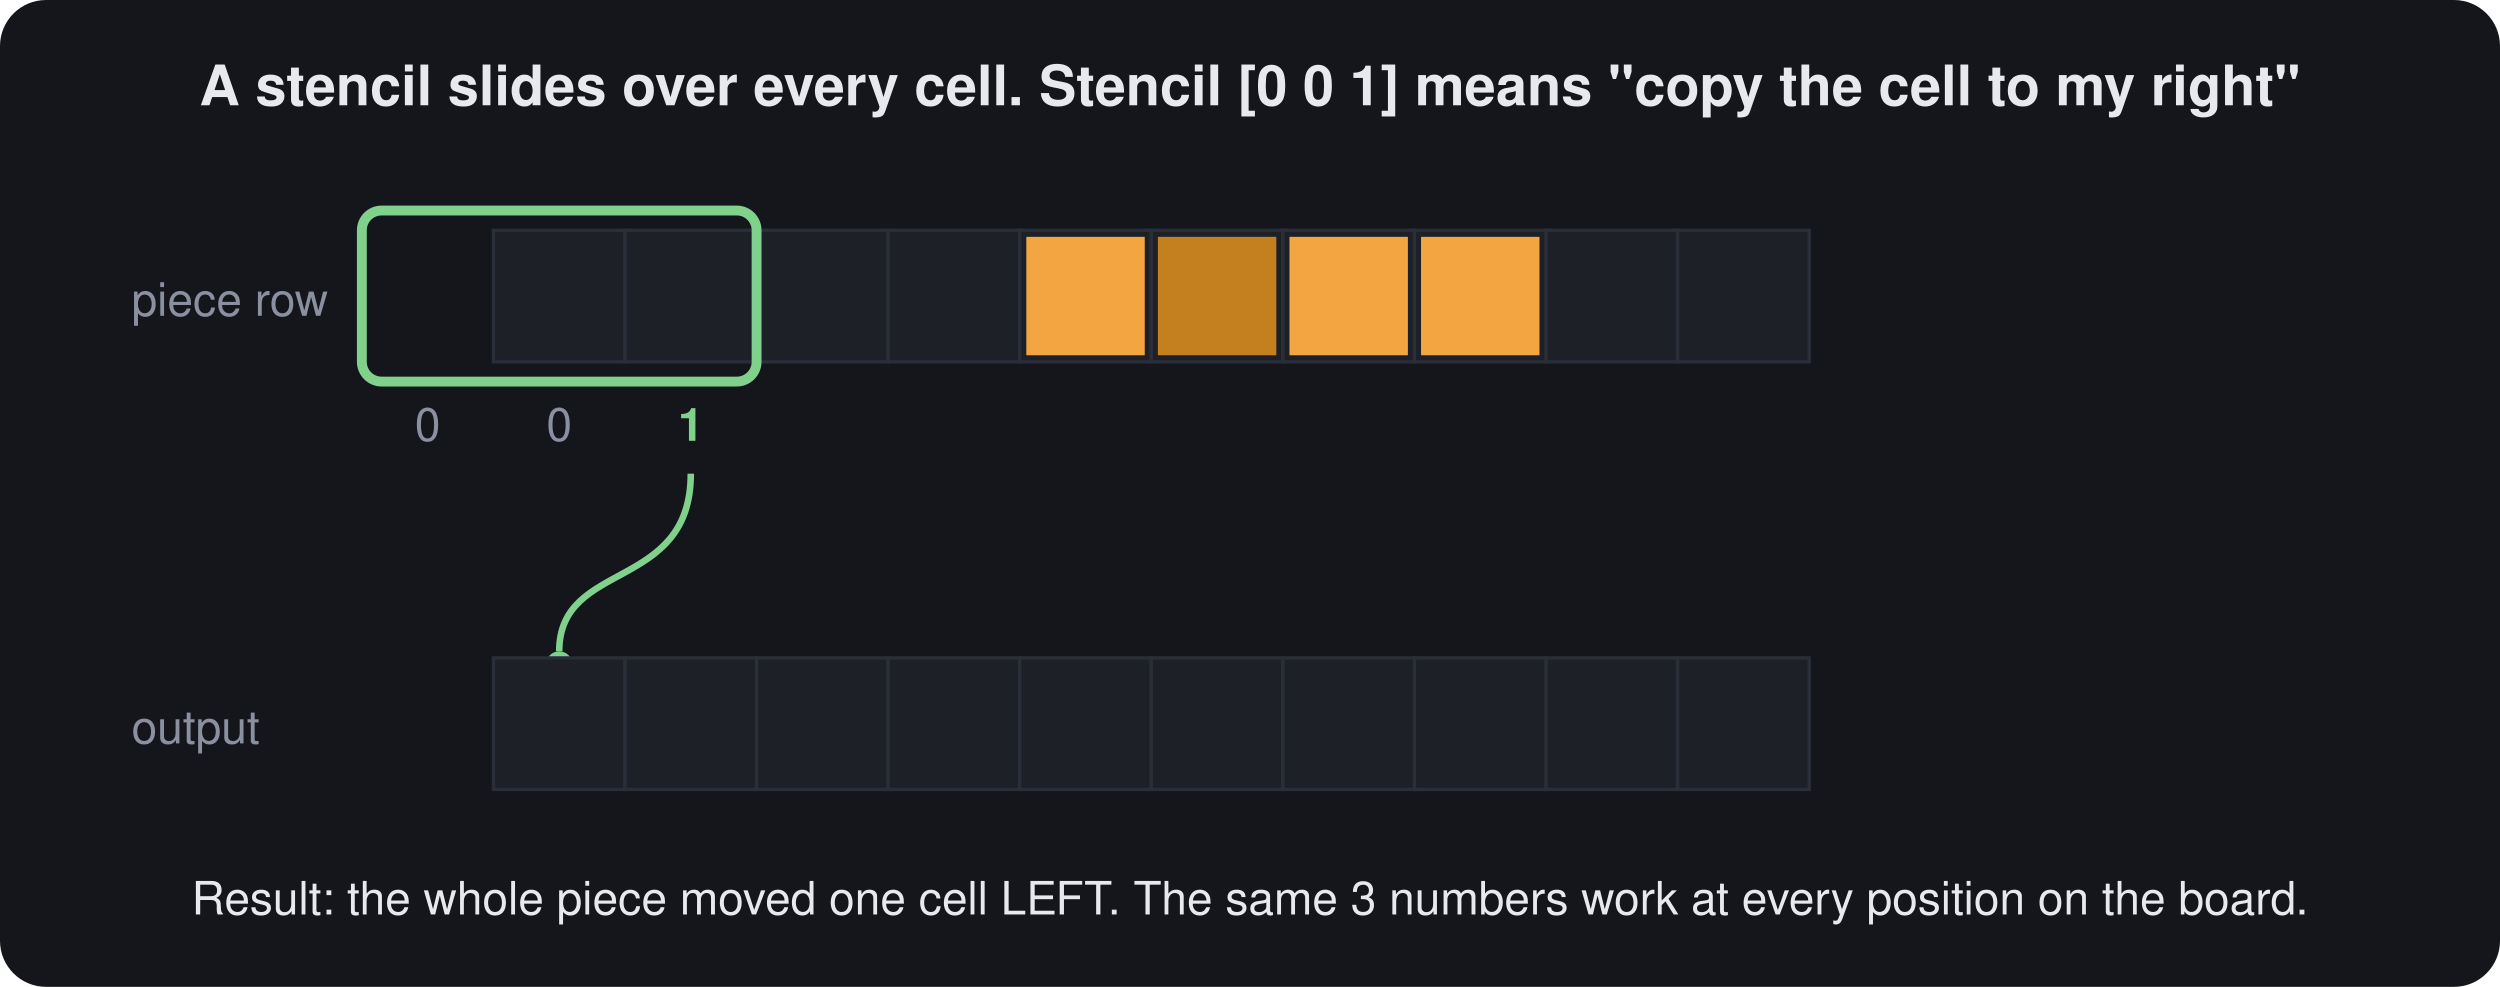
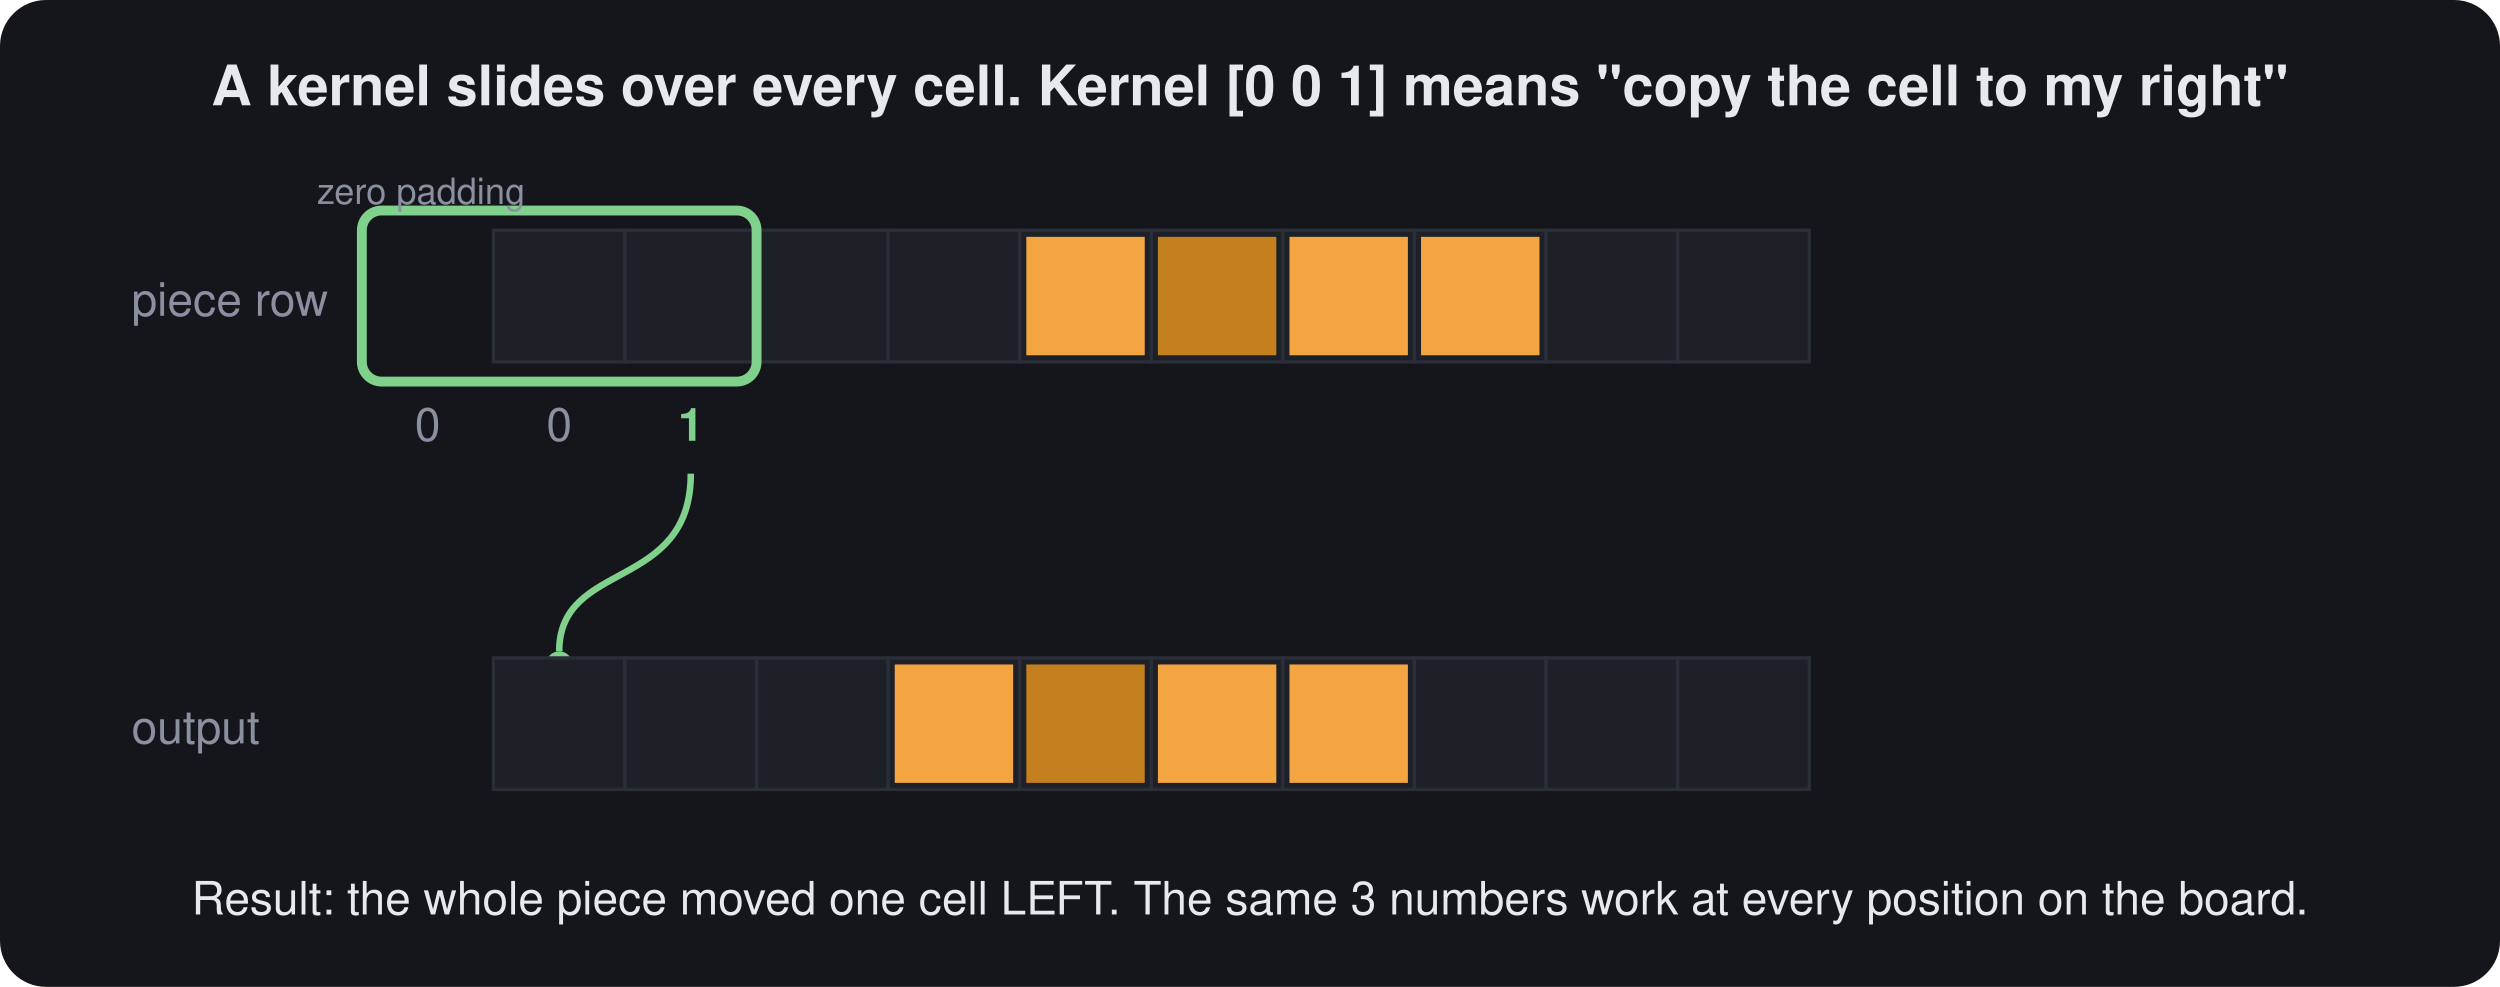
<svg xmlns="http://www.w3.org/2000/svg" viewBox="0 0 760 300" font-family="Helvetica, Arial, sans-serif">
  <rect width="760" height="300" rx="14" fill="#14161b" />
-   <text x="380" y="32" fill="#e7e9ee" font-size="17" text-anchor="middle" font-weight="bold">A stencil slides over every cell. Stencil [0 0 1] means "copy the cell to my right"</text>
+   <text x="380" y="32" fill="#e7e9ee" font-size="17" text-anchor="middle" font-weight="bold">A kernel slides over every cell. Kernel [0 0 1] means "copy the cell to my right"</text>
  <text x="40" y="96" fill="#8b90a0" font-size="14">piece row</text>
  <g transform="translate(150,70)">
    <g fill="#1d2027" stroke="#2a2e38">
      <rect x="0" y="0" width="40" height="40" />
      <rect x="40" y="0" width="40" height="40" />
      <rect x="80" y="0" width="40" height="40" />
      <rect x="120" y="0" width="40" height="40" />
      <rect x="160" y="0" width="40" height="40" />
      <rect x="200" y="0" width="40" height="40" />
      <rect x="240" y="0" width="40" height="40" />
      <rect x="280" y="0" width="40" height="40" />
      <rect x="320" y="0" width="40" height="40" />
      <rect x="360" y="0" width="40" height="40" />
    </g>
    <rect x="162" y="2" width="36" height="36" fill="#f2a541" />
    <rect x="202" y="2" width="36" height="36" fill="#c47f1f" />
    <rect x="242" y="2" width="36" height="36" fill="#f2a541" />
    <rect x="282" y="2" width="36" height="36" fill="#f2a541" />
    <g>
      <animateTransform attributeName="transform" type="translate" values="0,0;40,0;80,0;120,0;160,0;200,0;240,0;280,0;0,0" keyTimes="0;.125;.25;.375;.5;.625;.75;.875;1" calcMode="discrete" dur="6s" repeatCount="indefinite" />
      <rect x="-40" y="-6" width="120" height="52" rx="6" fill="none" stroke="#7fd18b" stroke-width="3" />
      <text x="-20" y="64" fill="#8b90a0" font-size="14" text-anchor="middle">0</text>
      <text x="20" y="64" fill="#8b90a0" font-size="14" text-anchor="middle">0</text>
      <text x="60" y="64" fill="#7fd18b" font-size="14" text-anchor="middle" font-weight="bold">1</text>
      <path d="M60,74 C60,110 20,100 20,128" fill="none" stroke="#7fd18b" stroke-width="2" />
      <circle cx="20" cy="132" r="4" fill="#7fd18b" />
    </g>
  </g>
  <text x="40" y="226" fill="#8b90a0" font-size="14">output</text>
+   <text x="128" y="62" fill="#8b90a0" font-size="11" text-anchor="middle">zero padding</text>
  <g transform="translate(150,200)">
    <g fill="#1d2027" stroke="#2a2e38">
      <rect x="0" y="0" width="40" height="40" />
      <rect x="40" y="0" width="40" height="40" />
      <rect x="80" y="0" width="40" height="40" />
      <rect x="120" y="0" width="40" height="40" />
      <rect x="160" y="0" width="40" height="40" />
      <rect x="200" y="0" width="40" height="40" />
      <rect x="240" y="0" width="40" height="40" />
      <rect x="280" y="0" width="40" height="40" />
      <rect x="320" y="0" width="40" height="40" />
      <rect x="360" y="0" width="40" height="40" />
    </g>
-     <rect x="122" y="2" width="36" height="36" fill="#f2a541" opacity="0">
-       <animate attributeName="opacity" values="0;0;0;1;1;1;1;1;0" keyTimes="0;.125;.25;.375;.5;.625;.75;.875;1" calcMode="discrete" dur="6s" repeatCount="indefinite" />
-     </rect>
-     <rect x="162" y="2" width="36" height="36" fill="#c47f1f" opacity="0">
-       <animate attributeName="opacity" values="0;0;0;0;1;1;1;1;0" keyTimes="0;.125;.25;.375;.5;.625;.75;.875;1" calcMode="discrete" dur="6s" repeatCount="indefinite" />
-     </rect>
-     <rect x="202" y="2" width="36" height="36" fill="#f2a541" opacity="0">
-       <animate attributeName="opacity" values="0;0;0;0;0;1;1;1;0" keyTimes="0;.125;.25;.375;.5;.625;.75;.875;1" calcMode="discrete" dur="6s" repeatCount="indefinite" />
-     </rect>
-     <rect x="242" y="2" width="36" height="36" fill="#f2a541" opacity="0">
-       <animate attributeName="opacity" values="0;0;0;0;0;0;1;1;0" keyTimes="0;.125;.25;.375;.5;.625;.75;.875;1" calcMode="discrete" dur="6s" repeatCount="indefinite" />
-     </rect>
+     <rect x="122" y="2" width="36" height="36" fill="#f2a541" />
+     <rect x="162" y="2" width="36" height="36" fill="#c47f1f" />
+     <rect x="202" y="2" width="36" height="36" fill="#f2a541" />
+     <rect x="242" y="2" width="36" height="36" fill="#f2a541" />
  </g>
  <text x="380" y="278" fill="#e7e9ee" font-size="14" text-anchor="middle">Result: the whole piece moved one cell LEFT. The same 3 numbers work at every position on the board.</text>
</svg>
